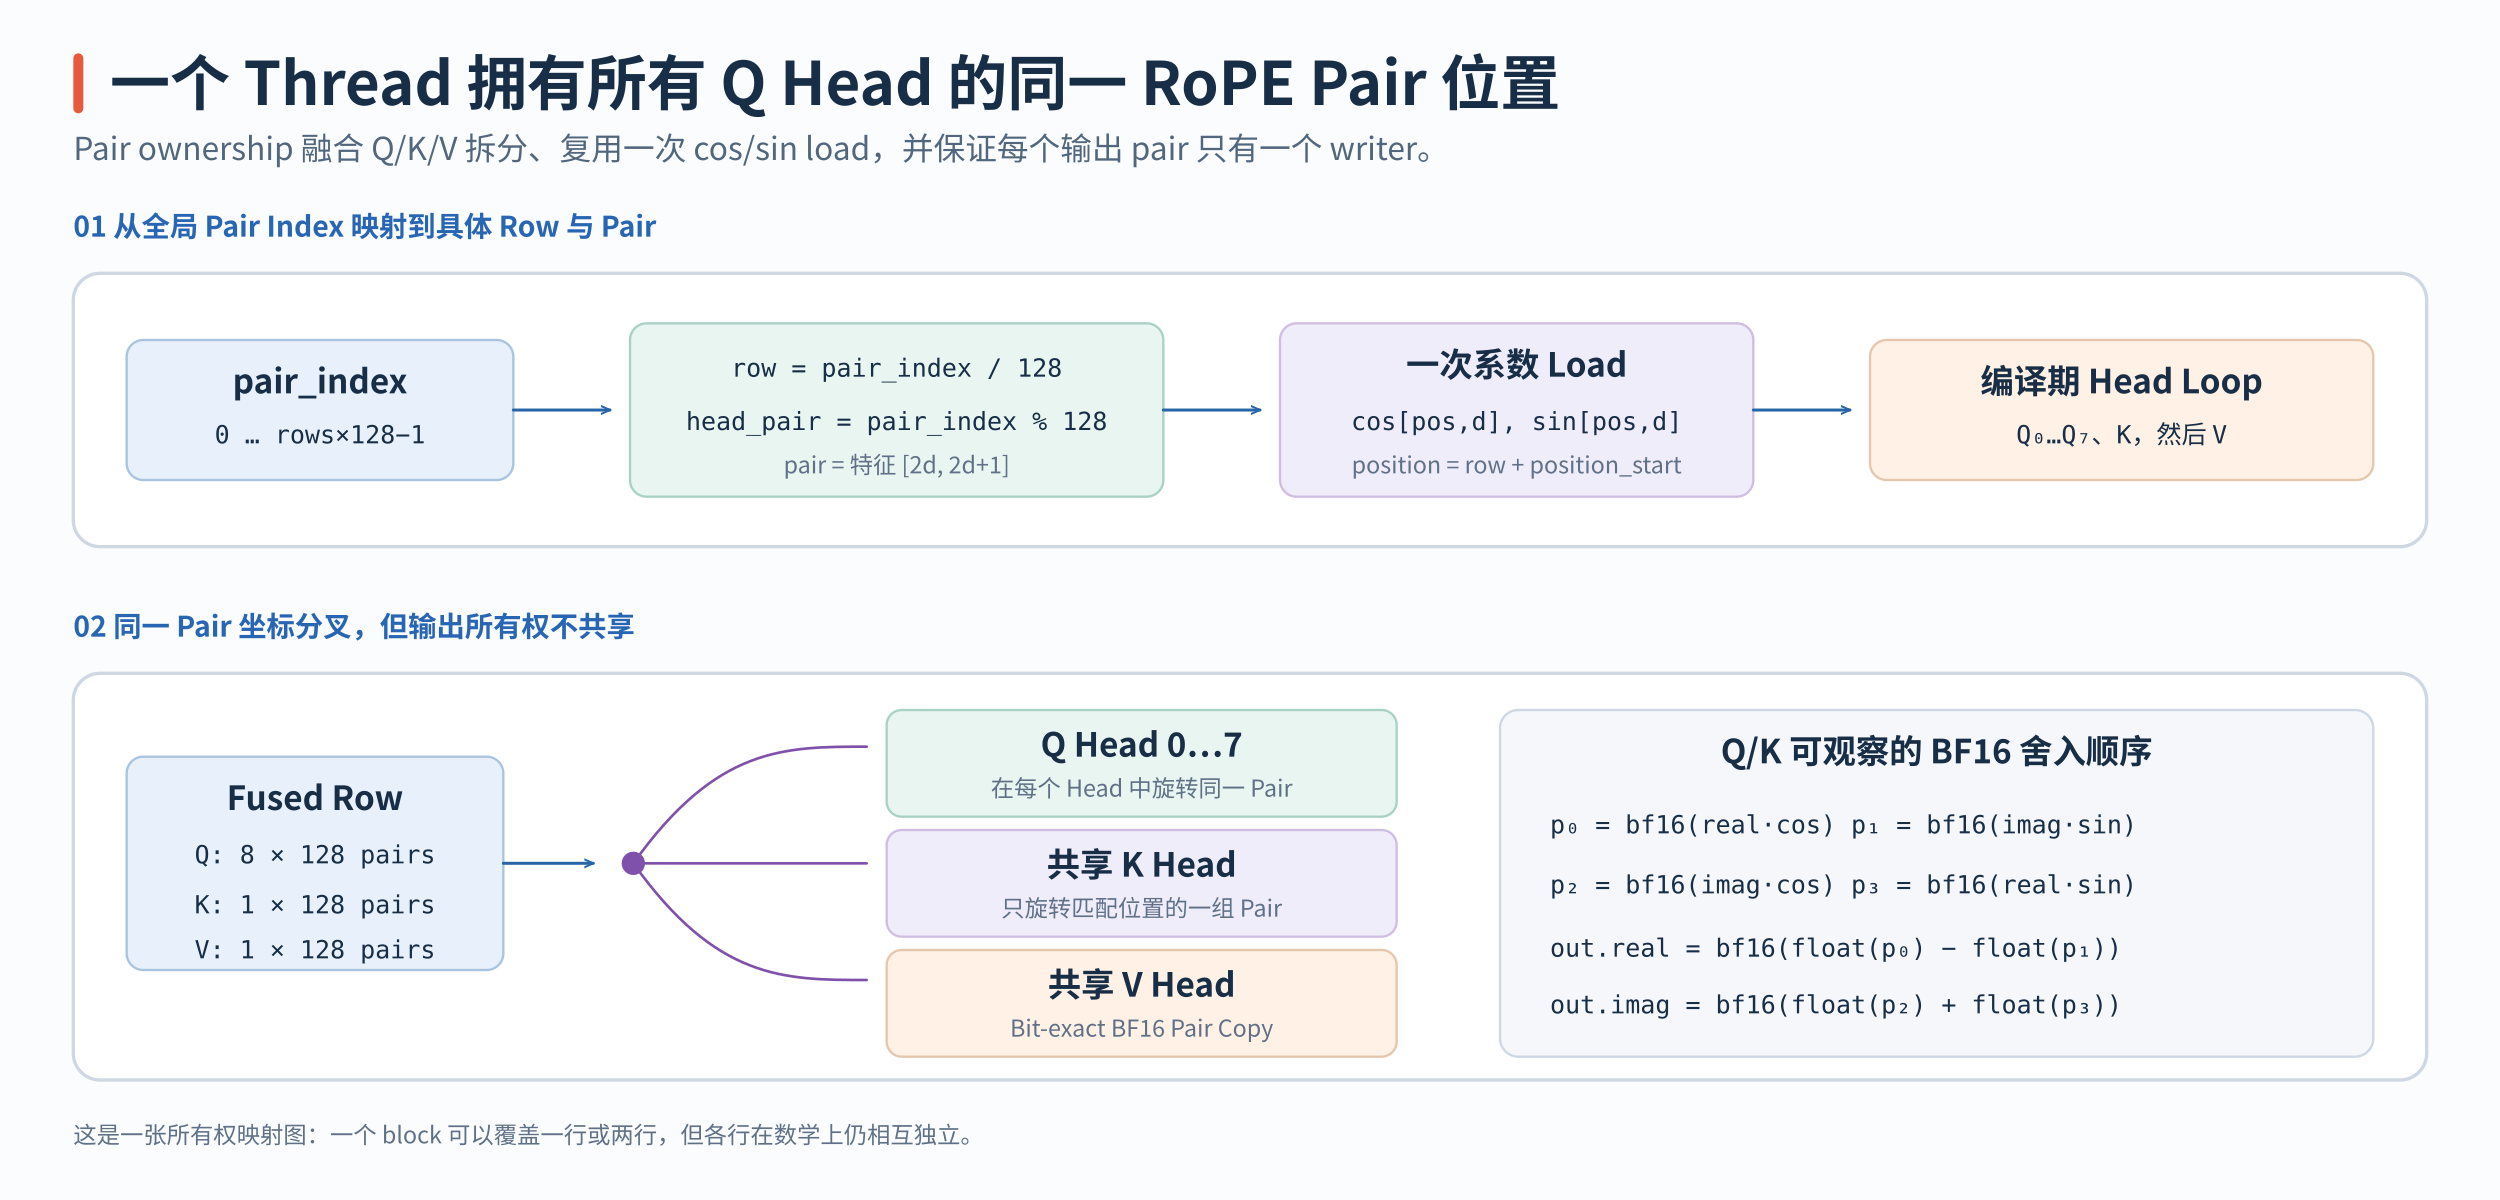
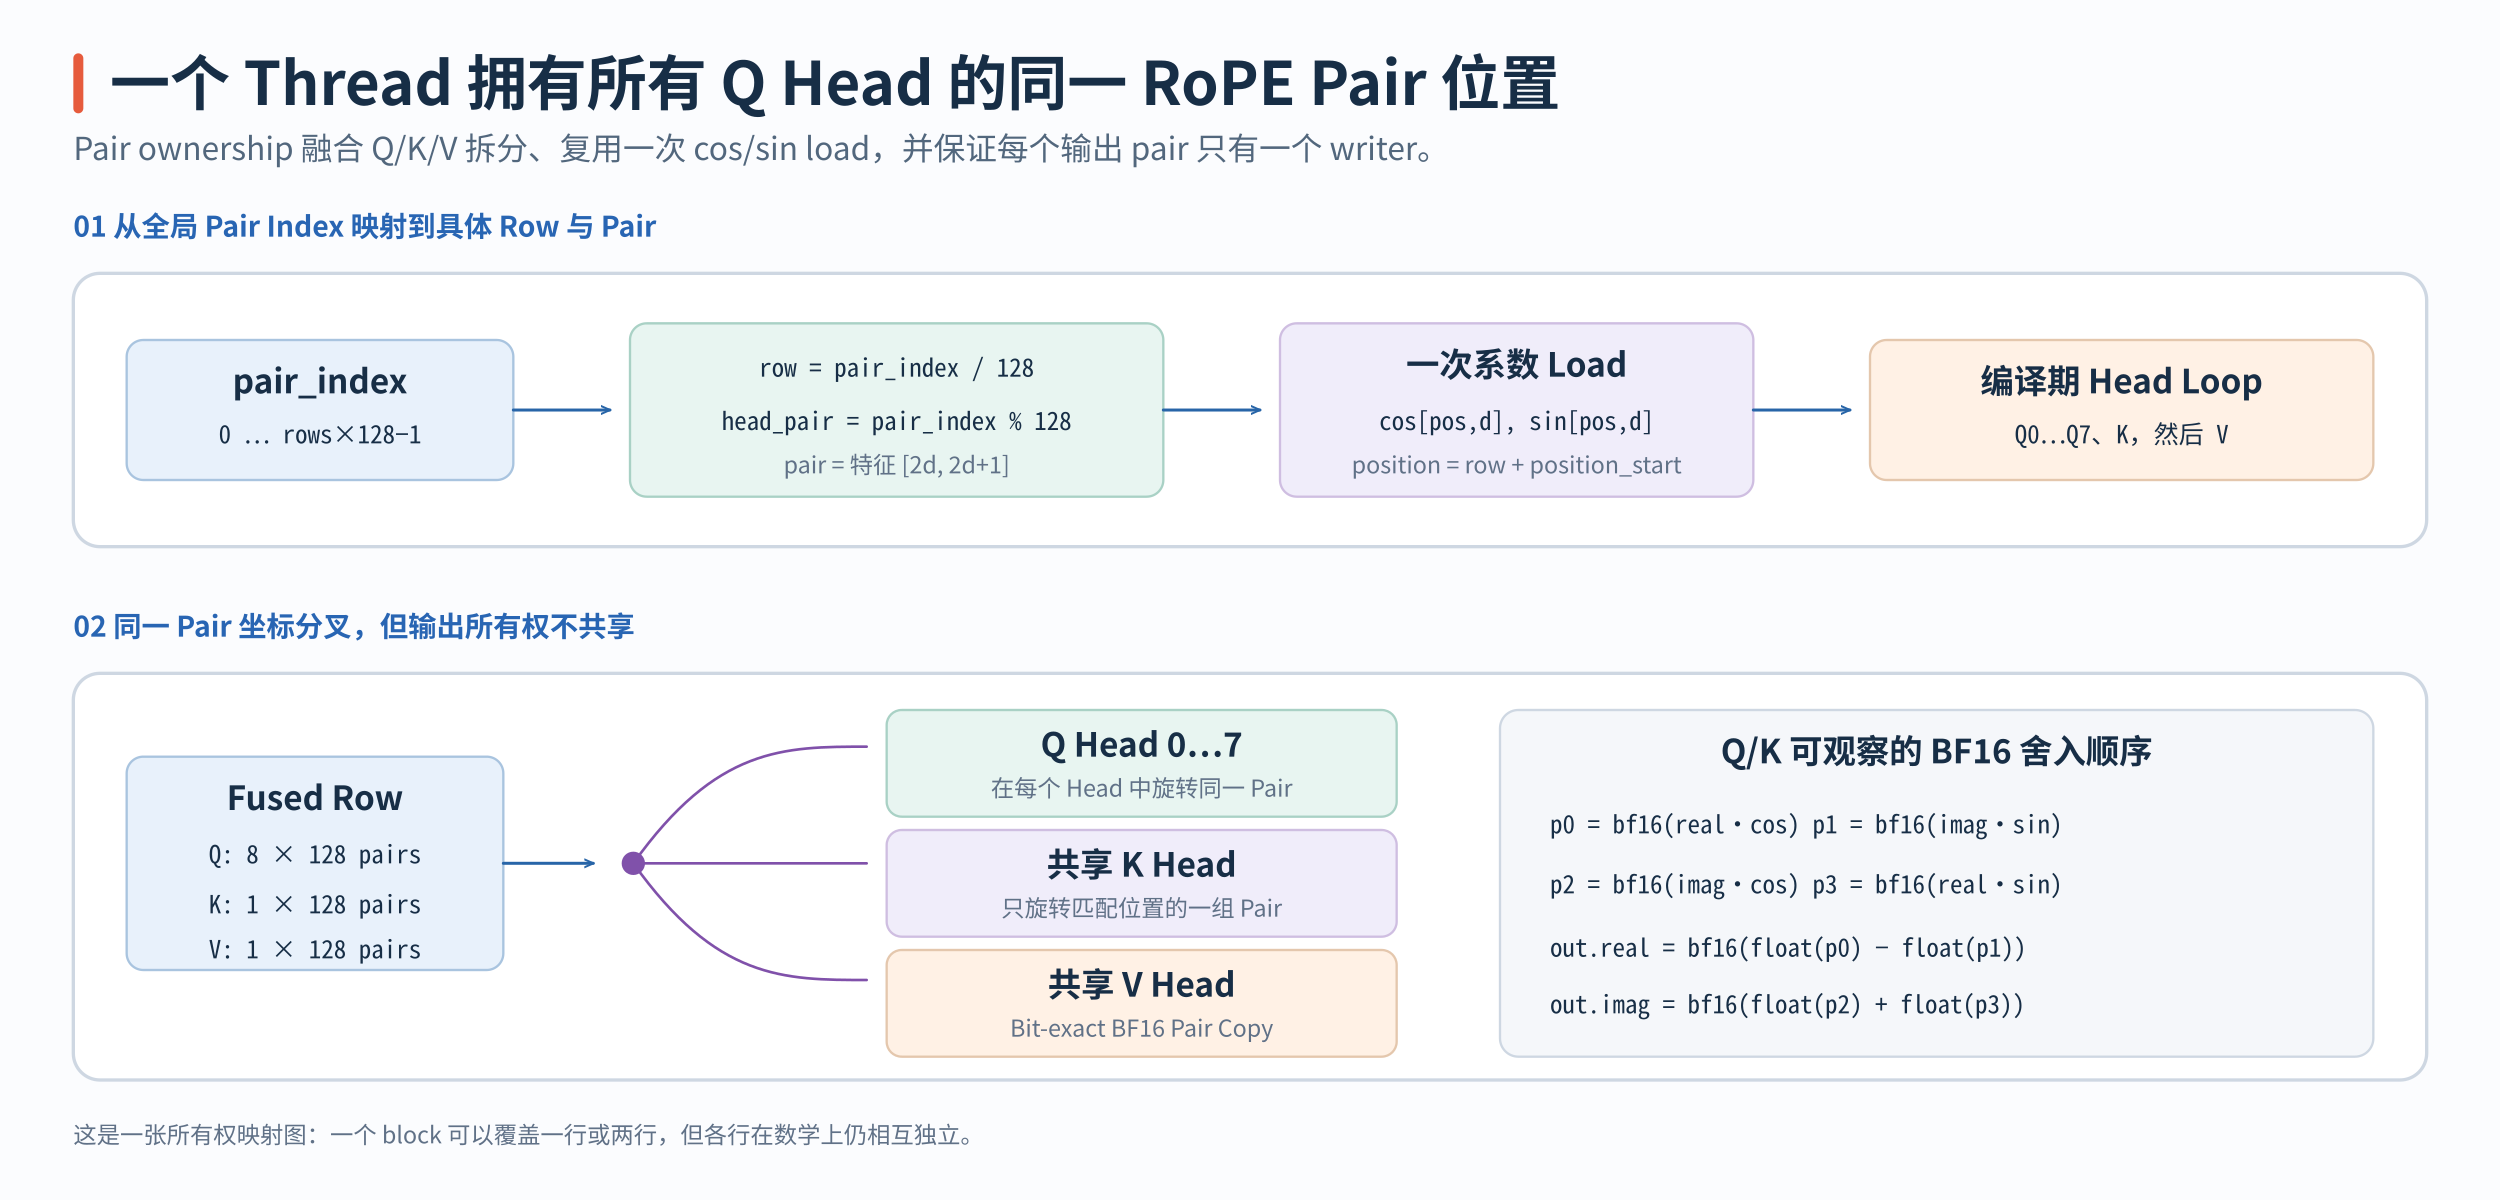
<svg xmlns="http://www.w3.org/2000/svg" width="1500" height="720" viewBox="0 0 1500 720" role="img" aria-labelledby="title desc">
  <defs>
    <marker id="a" markerUnits="userSpaceOnUse" markerWidth="6" markerHeight="6" refX="5.4" refY="3" orient="auto">
      <path d="M0 .6L5.4 3 0 5.4" fill="none" stroke="#2865a8" stroke-width="1.2" stroke-linecap="round" stroke-linejoin="round" />
    </marker>
  </defs>
-   <style>@font-face{font-family:"LXGW WenKai GB Screen";src:url("../fonts/LXGWWenKaiGBScreen.ttf")}text{font-family:"LXGW WenKai GB Screen","Noto Sans CJK SC",sans-serif;fill:#172e46}.title{font-size:36px;font-weight:700}.sub{font-size:19px;fill:#52677d}.eye{font-size:17px;font-weight:700;fill:#2865b3}.h{font-size:20px;font-weight:700}.b{font-size:16px}.s{font-size:14px;fill:#607187}.m{font-family:Consolas,"LXGW WenKai GB Screen",monospace;font-size:15px}.card{fill:#fff;stroke:#ced7e2;stroke-width:2}.blue{fill:#e8f1fb;stroke:#a9c4df;stroke-width:1.4}.green{fill:#e8f5f1;stroke:#a9d1c5;stroke-width:1.4}.purple{fill:#f0edfa;stroke:#cfbee1;stroke-width:1.4}.orange{fill:#fff1e5;stroke:#e4c7ad;stroke-width:1.4}.gray{fill:#f5f7fa;stroke:#ced7e2;stroke-width:1.4}.f{fill:none;stroke:#2865a8;stroke-width:1.8;stroke-linecap:round;stroke-linejoin:round;marker-end:url(#a)}.branch{fill:none;stroke:#8051aa;stroke-width:1.6;stroke-linecap:round;stroke-linejoin:round}</style>
+   <style>@font-face{font-family:"LXGW WenKai GB Screen";src:url("../fonts/LXGWWenKaiGBScreen.ttf")}text{font-family:"Noto Sans CJK SC","LXGW WenKai GB Screen",sans-serif;fill:#172e46}.title{font-size:36px;font-weight:700}.sub{font-size:19px;fill:#52677d}.eye{font-size:17px;font-weight:700;fill:#2865b3}.h{font-size:20px;font-weight:700}.b{font-size:16px}.s{font-size:14px;fill:#607187}.m{font-family:"Noto Sans Mono CJK SC",Consolas,"LXGW WenKai GB Screen",monospace;font-size:15px}.card{fill:#fff;stroke:#ced7e2;stroke-width:2}.blue{fill:#e8f1fb;stroke:#a9c4df;stroke-width:1.4}.green{fill:#e8f5f1;stroke:#a9d1c5;stroke-width:1.4}.purple{fill:#f0edfa;stroke:#cfbee1;stroke-width:1.4}.orange{fill:#fff1e5;stroke:#e4c7ad;stroke-width:1.4}.gray{fill:#f5f7fa;stroke:#ced7e2;stroke-width:1.4}.f{fill:none;stroke:#2865a8;stroke-width:1.8;stroke-linecap:round;stroke-linejoin:round;marker-end:url(#a)}.branch{fill:none;stroke:#8051aa;stroke-width:1.6;stroke-linecap:round;stroke-linejoin:round}</style>
  <rect width="1500" height="720" fill="#fbfcfe" />
  <rect x="44" y="32" width="6" height="36" rx="3" fill="#e65b3d" />
  <text x="66" y="63" class="title">一个 Thread 拥有所有 Q Head 的同一 RoPE Pair 位置</text>
  <text x="44" y="96" class="sub">Pair ownership 融合 Q/K/V 拆分、复用一次 cos/sin load，并保证每个输出 pair 只有一个 writer。</text>
  <text x="44" y="142" class="eye">01  从全局 Pair Index 映射到具体 Row 与 Pair</text>
  <rect x="44" y="164" width="1412" height="164" rx="16" class="card" />
  <rect x="76" y="204" width="232" height="84" rx="10" class="blue" />
  <text x="192" y="236" text-anchor="middle" class="h">pair_index</text>
  <text x="192" y="266" text-anchor="middle" class="m">0 … rows×128−1</text>
  <path d="M308 246H366" class="f" />
  <rect x="378" y="194" width="320" height="104" rx="10" class="green" />
  <text x="538" y="226" text-anchor="middle" class="m">row = pair_index / 128</text>
  <text x="538" y="258" text-anchor="middle" class="m">head_pair = pair_index % 128</text>
  <text x="538" y="284" text-anchor="middle" class="s">pair = 特征 [2d, 2d+1]</text>
  <path d="M698 246H756" class="f" />
  <rect x="768" y="194" width="284" height="104" rx="10" class="purple" />
  <text x="910" y="226" text-anchor="middle" class="h">一次系数 Load</text>
  <text x="910" y="258" text-anchor="middle" class="m">cos[pos,d], sin[pos,d]</text>
  <text x="910" y="284" text-anchor="middle" class="s">position = row + position_start</text>
  <path d="M1052 246H1110" class="f" />
  <rect x="1122" y="204" width="302" height="84" rx="10" class="orange" />
  <text x="1273" y="236" text-anchor="middle" class="h">编译期 Head Loop</text>
-   <text x="1273" y="266" text-anchor="middle" class="m">Q₀…Q₇、K，然后 V</text>
+   <text x="1273" y="266" text-anchor="middle" class="m">Q0…Q7、K，然后 V</text>
  <text x="44" y="382" class="eye">02  同一 Pair 坐标分叉，但输出所有权不共享</text>
  <rect x="44" y="404" width="1412" height="244" rx="16" class="card" />
  <rect x="76" y="454" width="226" height="128" rx="10" class="blue" />
  <text x="189" y="486" text-anchor="middle" class="h">Fused Row</text>
  <text x="189" y="518" text-anchor="middle" class="m">Q: 8 × 128 pairs</text>
  <text x="189" y="548" text-anchor="middle" class="m">K: 1 × 128 pairs</text>
  <text x="189" y="575" text-anchor="middle" class="m">V: 1 × 128 pairs</text>
  <path d="M302 518H356" class="f" />
  <circle cx="380" cy="518" r="7" fill="#8051aa" />
  <path d="M380 518C430 448 470 448 520 448" class="branch" />
  <path d="M380 518H520" class="branch" />
  <path d="M380 518C430 588 470 588 520 588" class="branch" />
  <rect x="532" y="426" width="306" height="64" rx="9" class="green" />
  <text x="685" y="454" text-anchor="middle" class="h">Q Head 0…7</text>
  <text x="685" y="478" text-anchor="middle" class="s">在每个 Head 中旋转同一 Pair</text>
  <rect x="532" y="498" width="306" height="64" rx="9" class="purple" />
  <text x="685" y="526" text-anchor="middle" class="h">共享 K Head</text>
  <text x="685" y="550" text-anchor="middle" class="s">只旋转匹配位置的一组 Pair</text>
  <rect x="532" y="570" width="306" height="64" rx="9" class="orange" />
  <text x="685" y="598" text-anchor="middle" class="h">共享 V Head</text>
  <text x="685" y="622" text-anchor="middle" class="s">Bit-exact BF16 Pair Copy</text>
  <rect x="900" y="426" width="524" height="208" rx="11" class="gray" />
  <text x="1162" y="458" text-anchor="middle" class="h">Q/K 可观察的 BF16 舍入顺序</text>
-   <text x="930" y="500" class="m">p₀ = bf16(real·cos)    p₁ = bf16(imag·sin)</text>
-   <text x="930" y="536" class="m">p₂ = bf16(imag·cos)    p₃ = bf16(real·sin)</text>
-   <text x="930" y="574" class="m">out.real = bf16(float(p₀) − float(p₁))</text>
-   <text x="930" y="608" class="m">out.imag = bf16(float(p₂) + float(p₃))</text>
+   <text x="930" y="500" class="m">p0 = bf16(real·cos)    p1 = bf16(imag·sin)</text>
+   <text x="930" y="536" class="m">p2 = bf16(imag·cos)    p3 = bf16(real·sin)</text>
+   <text x="930" y="574" class="m">out.real = bf16(float(p0) − float(p1))</text>
+   <text x="930" y="608" class="m">out.imag = bf16(float(p2) + float(p3))</text>
  <text x="44" y="686" class="s">这是一张所有权映射图：一个 block 可以覆盖一行或两行，但各行在数学上仍相互独立。</text>
</svg>
